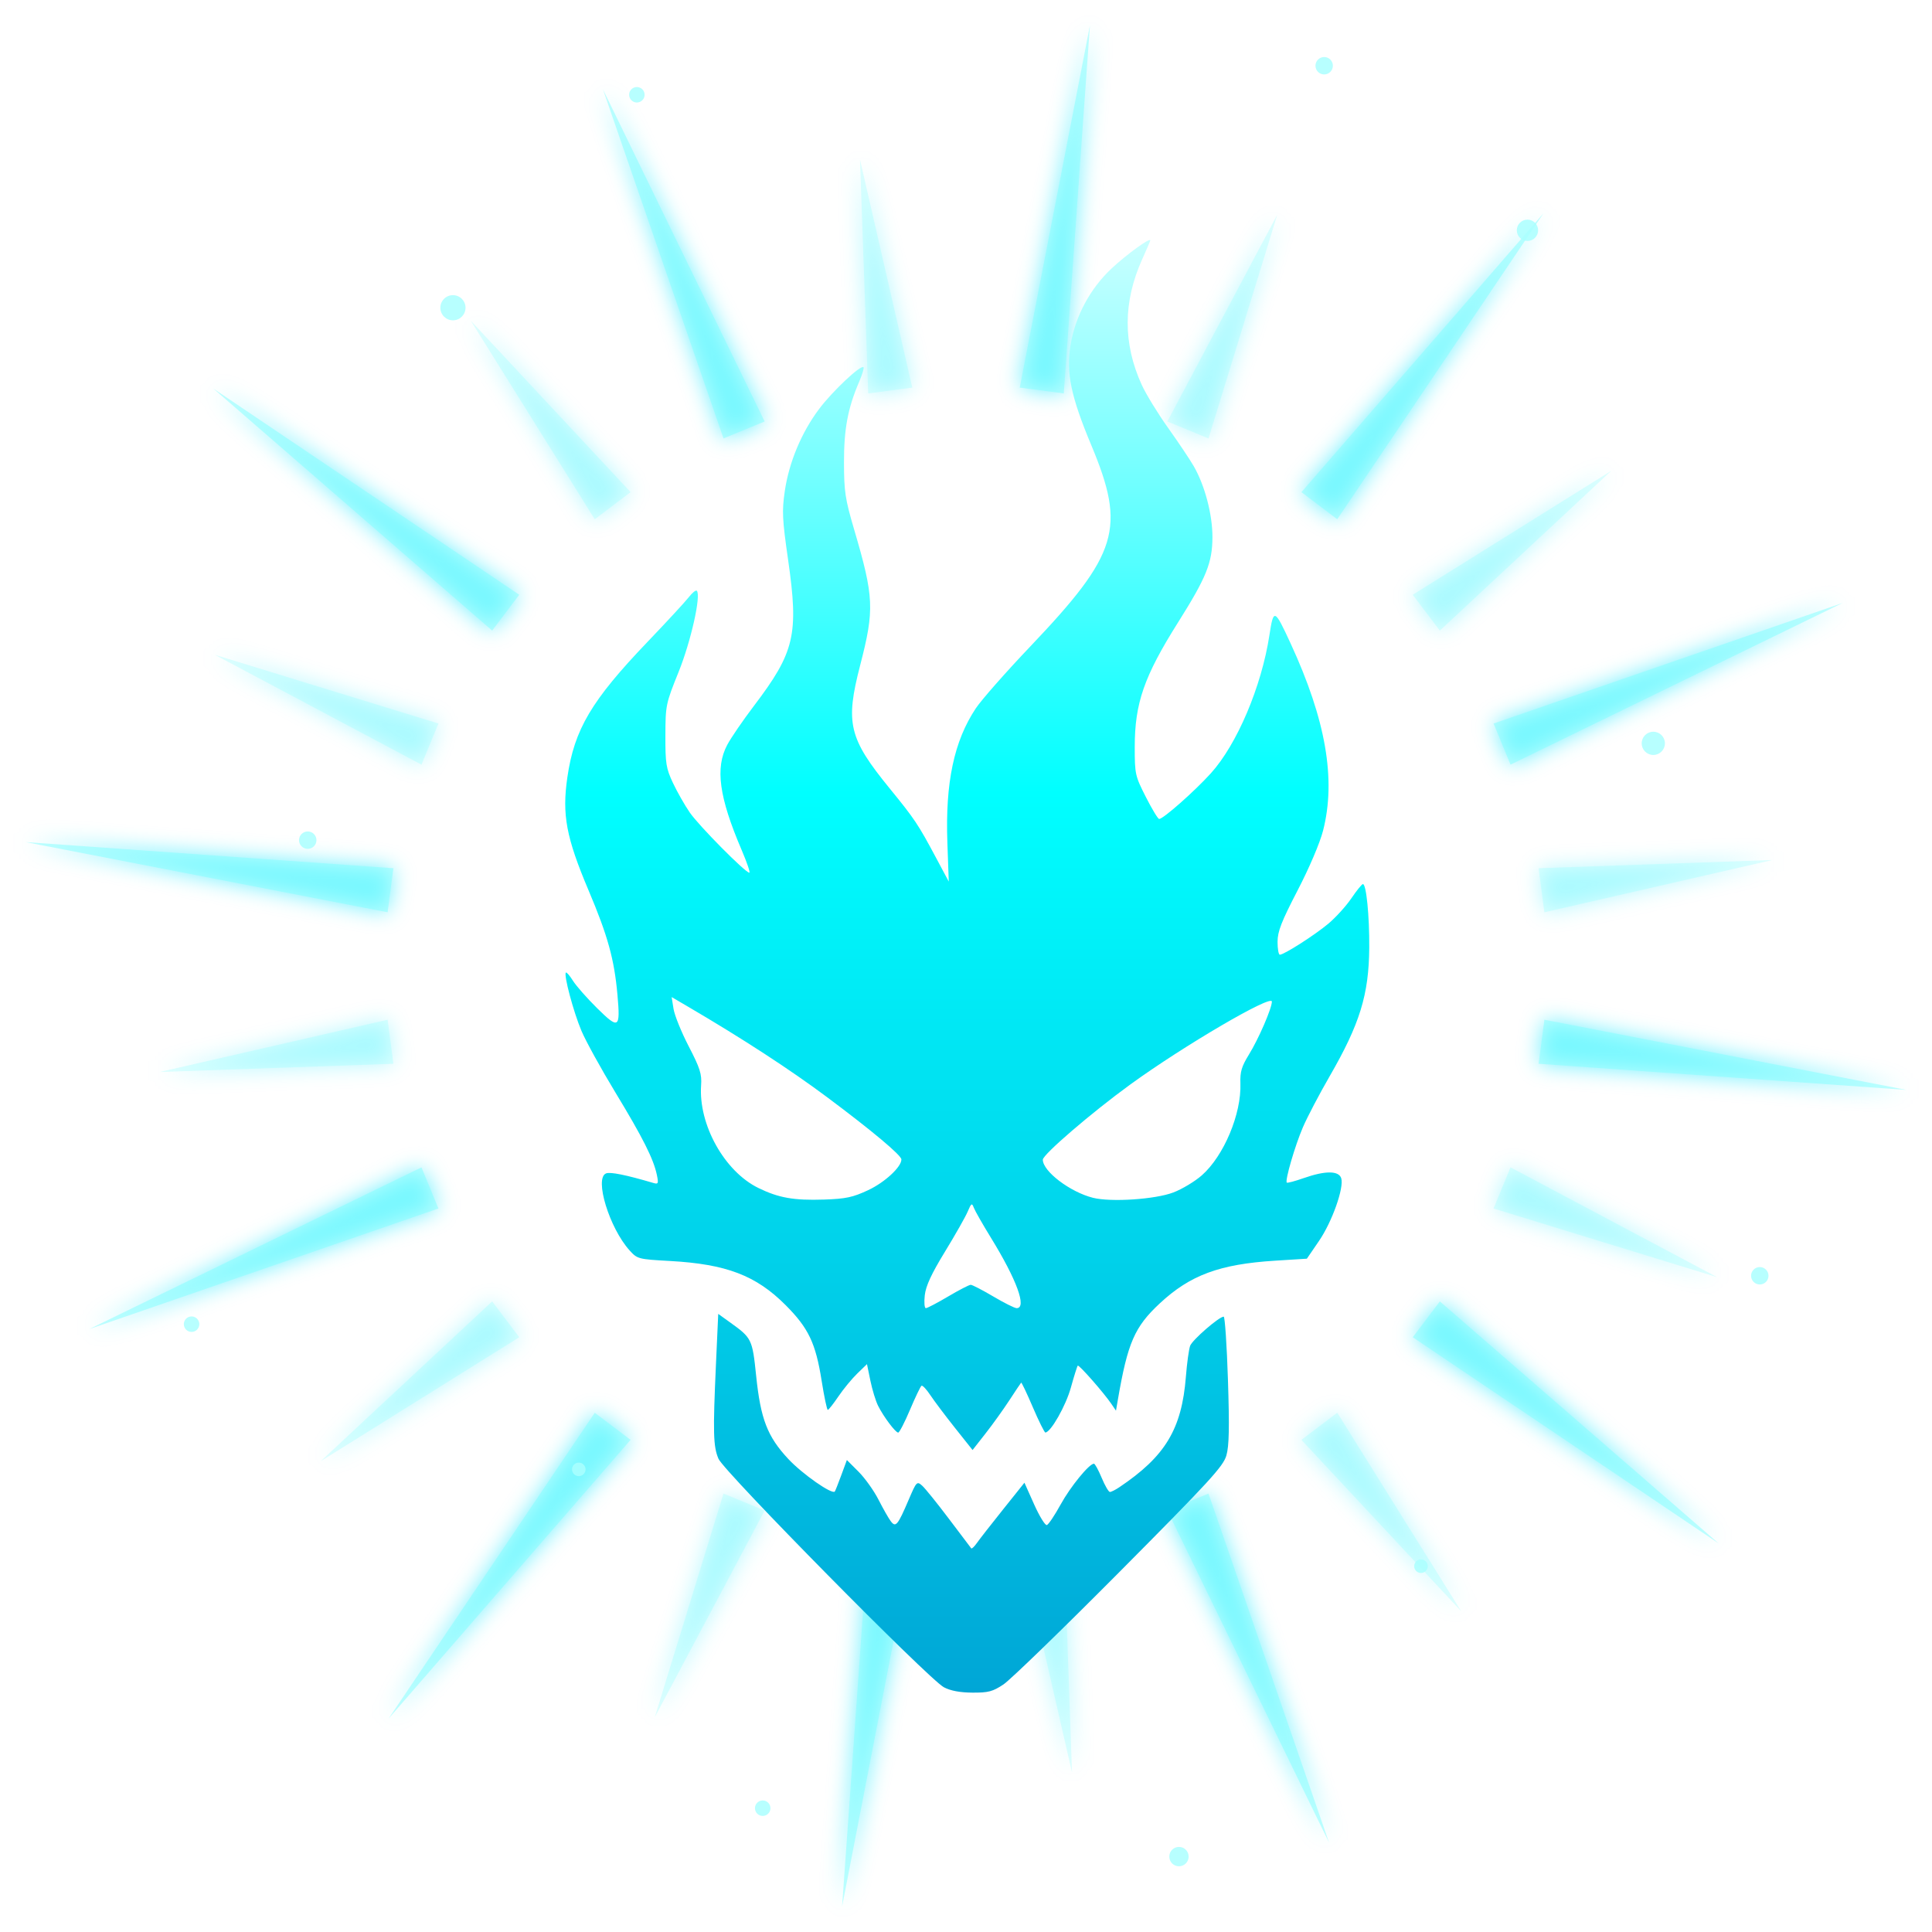
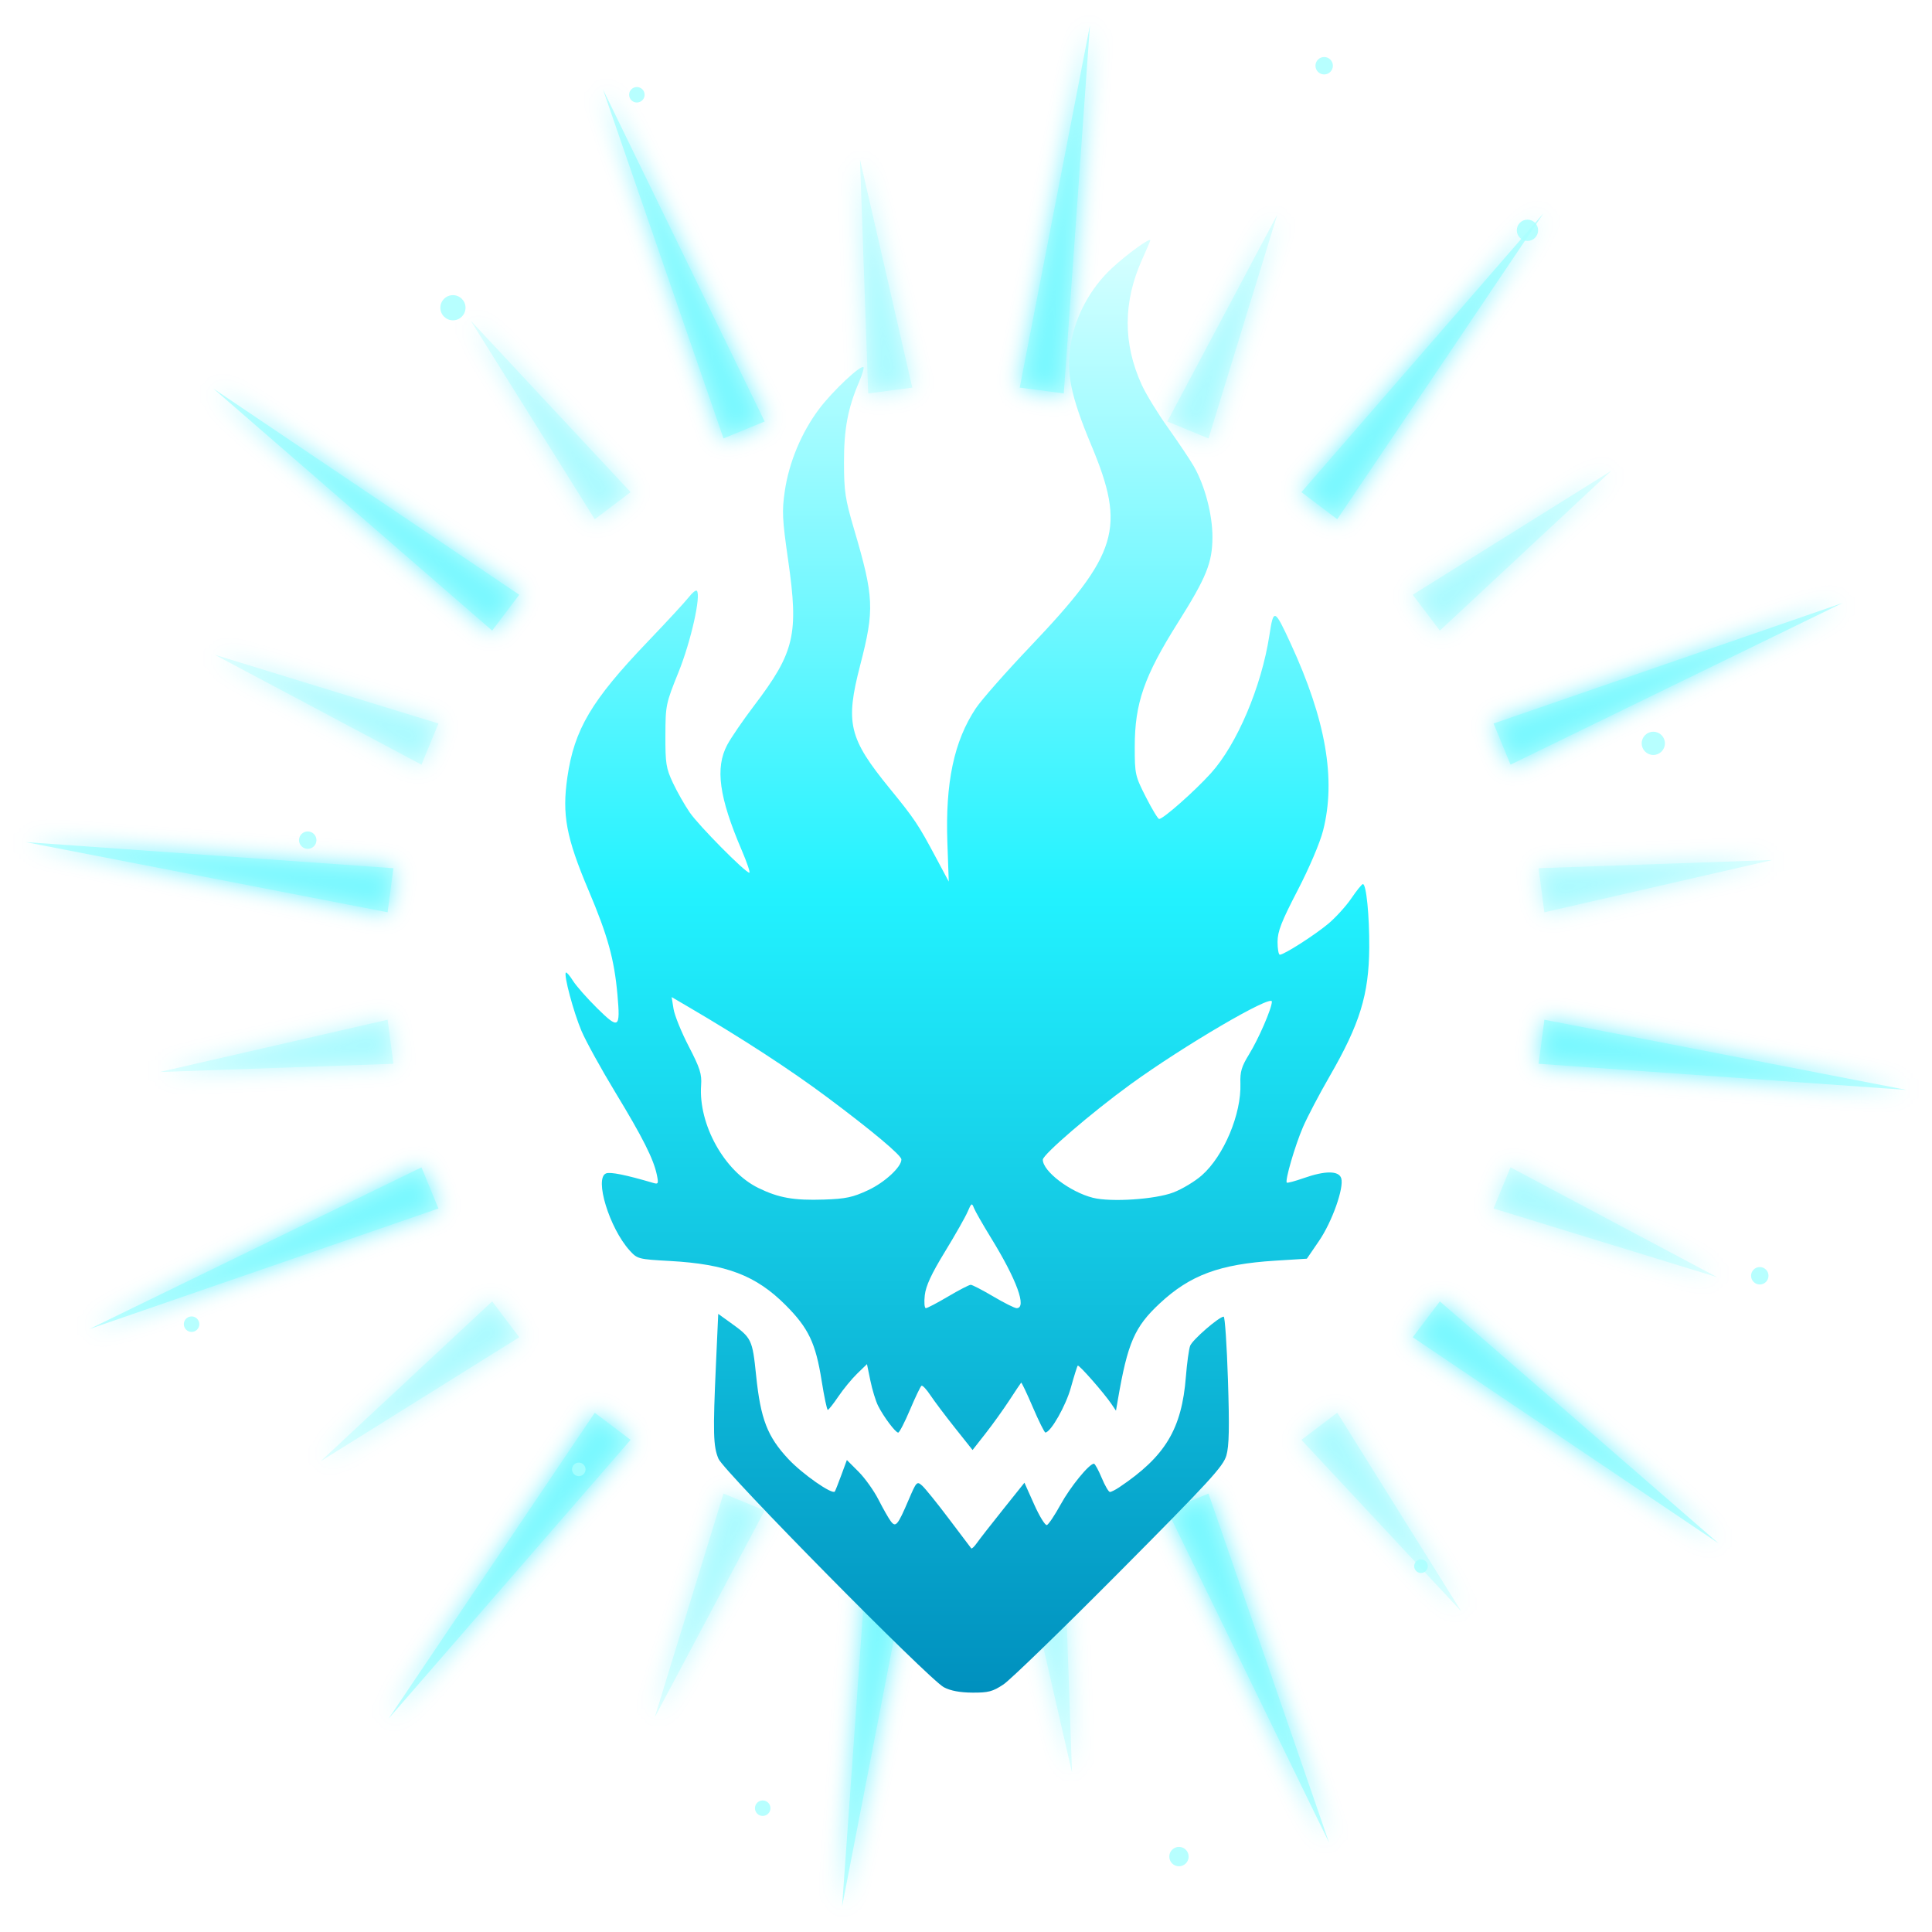
<svg xmlns="http://www.w3.org/2000/svg" viewBox="0 0 399.16 399.16" width="399.16" height="399.16" version="1.1" id="svg150">
  <defs id="defs12">
    <radialGradient id="bg" cx="0.5" cy="0.46" r="0.6">
      <stop offset="0" stop-color="#08323d" id="stop1" />
      <stop offset="0.55" stop-color="#051a24" id="stop2" />
      <stop offset="1" stop-color="#02080d" id="stop3" />
    </radialGradient>
    <radialGradient id="aura" cx="0.5" cy="0.5" r="0.5">
      <stop offset="0" stop-color="#00ffff" stop-opacity="0.38" id="stop4" />
      <stop offset="0.6" stop-color="#00c8ff" stop-opacity="0.10" id="stop5" />
      <stop offset="1" stop-color="#00c8ff" stop-opacity="0" id="stop6" />
    </radialGradient>
    <linearGradient id="skull" x1="143.749" y1="42.191" x2="143.749" y2="99.737" gradientTransform="matrix(2.886557,0,0,5.215348,-298.1595,-170.461)" gradientUnits="userSpaceOnUse">
-       <stop offset="0" stop-color="#c9ffff" id="stop7" />
-       <stop offset="0.38" stop-color="#00ffff" id="stop8" />
-       <stop offset="1" stop-color="#00a6d6" id="stop9" />
+       <stop offset="0" stop-color="#d8ffff" id="stop7" />
+       <stop offset="0.45" stop-color="#22f2ff" id="stop8" />
+       <stop offset="1" stop-color="#0090be" id="stop9" />
    </linearGradient>
    <linearGradient id="rim" x1="0" y1="0" x2="1" y2="1">
-       <stop offset="0" stop-color="#7dffff" id="stop10" />
-       <stop offset="1" stop-color="#0090c0" id="stop11" />
+       <stop offset="0" stop-color="#e0ffff" id="stop10" />
+       <stop offset="1" stop-color="#006688" id="stop11" />
    </linearGradient>
    <filter id="glow" x="-0.505" y="-0.279" width="2.009" height="1.558">
      <feGaussianBlur stdDeviation="9" id="feGaussianBlur11" />
    </filter>
    <filter id="soft" x="-0.014" y="-0.014" width="1.027" height="1.027">
      <feGaussianBlur stdDeviation="2.2" id="feGaussianBlur12" />
    </filter>
  </defs>
  <g fill="#00e5ff" filter="url(#soft)" id="g36" transform="translate(-56.42,-56.42)">
    <path d="m 375.5,267.1 74.8,14.5 -76,-5.4 z" opacity="0.55" id="path13" />
    <path d="M 368.5,297.6 411.2,320.3 365,306.1 Z" opacity="0.28" id="path14" />
    <path d="m 353.9,325.3 57.6,50 -63.2,-42.6 z" opacity="0.55" id="path15" />
    <path d="m 332.7,348.3 25.6,41 -33,-35.4 z" opacity="0.28" id="path16" />
    <path d="M 306.1,365 331,437.1 297.6,368.5 Z" opacity="0.55" id="path17" />
    <path d="m 276.2,374.3 1.7,48.3 -10.8,-47.1 z" opacity="0.28" id="path18" />
    <path d="m 244.9,375.5 -14.5,74.8 5.4,-76 z" opacity="0.55" id="path19" />
    <path d="M 214.4,368.5 191.7,411.2 205.9,365 Z" opacity="0.28" id="path20" />
    <path d="m 186.7,353.9 -50,57.6 42.6,-63.2 z" opacity="0.55" id="path21" />
    <path d="m 163.7,332.7 -41,25.6 35.4,-33 z" opacity="0.28" id="path22" />
    <path d="M 147,306.1 74.9,331 143.5,297.6 Z" opacity="0.55" id="path23" />
    <path d="m 137.7,276.2 -48.3,1.7 47.1,-10.8 z" opacity="0.28" id="path24" />
    <path d="m 136.5,244.9 -74.8,-14.5 76,5.4 z" opacity="0.55" id="path25" />
    <path d="M 143.5,214.4 100.8,191.7 147,205.9 Z" opacity="0.28" id="path26" />
    <path d="m 158.1,186.7 -57.6,-50 63.2,42.6 z" opacity="0.55" id="path27" />
    <path d="m 179.3,163.7 -25.6,-41 33,35.4 z" opacity="0.28" id="path28" />
    <path d="M 205.9,147 181,74.9 l 33.4,68.6 z" opacity="0.55" id="path29" />
    <path d="m 235.8,137.7 -1.7,-48.3 10.8,47.1 z" opacity="0.28" id="path30" />
    <path d="m 267.1,136.5 14.5,-74.8 -5.4,76 z" opacity="0.55" id="path31" />
    <path d="M 297.6,143.5 320.3,100.8 306.1,147 Z" opacity="0.28" id="path32" />
    <path d="m 325.3,158.1 50,-57.6 -42.6,63.2 z" opacity="0.55" id="path33" />
    <path d="m 348.3,179.3 41,-25.6 -35.4,33 z" opacity="0.28" id="path34" />
    <path d="M 365,205.9 437.1,181 368.5,214.4 Z" opacity="0.55" id="path35" />
    <path d="m 374.3,235.8 48.3,-1.7 -47.1,10.8 z" opacity="0.28" id="path36" />
  </g>
  <g fill="#7dffff" opacity="0.9" id="g60" transform="translate(-56.42,-56.42)">
    <path d="m 375.5,267.1 74.8,14.5 -76,-5.4 z" opacity="0.55" id="path37" />
    <path d="M 368.5,297.6 411.2,320.3 365,306.1 Z" opacity="0.28" id="path38" />
    <path d="m 353.9,325.3 57.6,50 -63.2,-42.6 z" opacity="0.55" id="path39" />
    <path d="m 332.7,348.3 25.6,41 -33,-35.4 z" opacity="0.28" id="path40" />
    <path d="M 306.1,365 331,437.1 297.6,368.5 Z" opacity="0.55" id="path41" />
    <path d="m 276.2,374.3 1.7,48.3 -10.8,-47.1 z" opacity="0.28" id="path42" />
    <path d="m 244.9,375.5 -14.5,74.8 5.4,-76 z" opacity="0.55" id="path43" />
    <path d="M 214.4,368.5 191.7,411.2 205.9,365 Z" opacity="0.28" id="path44" />
    <path d="m 186.7,353.9 -50,57.6 42.6,-63.2 z" opacity="0.55" id="path45" />
    <path d="m 163.7,332.7 -41,25.6 35.4,-33 z" opacity="0.28" id="path46" />
    <path d="M 147,306.1 74.9,331 143.5,297.6 Z" opacity="0.55" id="path47" />
    <path d="m 137.7,276.2 -48.3,1.7 47.1,-10.8 z" opacity="0.28" id="path48" />
    <path d="m 136.5,244.9 -74.8,-14.5 76,5.4 z" opacity="0.55" id="path49" />
    <path d="M 143.5,214.4 100.8,191.7 147,205.9 Z" opacity="0.28" id="path50" />
    <path d="m 158.1,186.7 -57.6,-50 63.2,42.6 z" opacity="0.55" id="path51" />
    <path d="m 179.3,163.7 -25.6,-41 33,35.4 z" opacity="0.28" id="path52" />
    <path d="M 205.9,147 181,74.9 l 33.4,68.6 z" opacity="0.55" id="path53" />
    <path d="m 235.8,137.7 -1.7,-48.3 10.8,47.1 z" opacity="0.28" id="path54" />
    <path d="m 267.1,136.5 14.5,-74.8 -5.4,76 z" opacity="0.55" id="path55" />
    <path d="M 297.6,143.5 320.3,100.8 306.1,147 Z" opacity="0.28" id="path56" />
    <path d="m 325.3,158.1 50,-57.6 -42.6,63.2 z" opacity="0.55" id="path57" />
    <path d="m 348.3,179.3 41,-25.6 -35.4,33 z" opacity="0.28" id="path58" />
    <path d="M 365,205.9 437.1,181 368.5,214.4 Z" opacity="0.55" id="path59" />
    <path d="m 374.3,235.8 48.3,-1.7 -47.1,10.8 z" opacity="0.28" id="path60" />
  </g>
  <g fill="#aaffff" opacity="0.85" id="g148" transform="translate(-56.42,-56.42)">
    <circle cx="150" cy="120" r="2.6" id="circle137" />
    <circle cx="372" cy="104" r="2.2" id="circle138" />
    <circle cx="120" cy="230" r="1.8" id="circle139" />
    <circle cx="398" cy="210" r="2.4" id="circle140" />
    <circle cx="188" cy="76" r="1.6" id="circle141" />
    <circle cx="330" cy="70" r="1.8" id="circle142" />
    <circle cx="96" cy="330" r="1.6" id="circle143" />
    <circle cx="420" cy="320" r="1.8" id="circle144" />
    <circle cx="214" cy="430" r="1.6" id="circle145" />
    <circle cx="300" cy="440" r="2" id="circle146" />
    <circle cx="176" cy="360" r="1.4" id="circle147" />
    <circle cx="350" cy="380" r="1.4" id="circle148" />
  </g>
-   <path d="m 195.004,348.592 c -3.115,-1.653 -45.432,-44.552 -46.564,-47.206 -1.085,-2.541 -1.16,-5.371 -0.518,-19.567 l 0.468,-10.362 2.564,1.841 c 4.353,3.126 4.495,3.42 5.263,10.88 0.928,9.014 2.323,12.627 6.671,17.275 2.888,3.087 9.015,7.374 9.585,6.706 0.095,-0.113 0.696,-1.624 1.334,-3.358 l 1.16,-3.154 2.407,2.407 c 1.324,1.324 3.182,3.926 4.129,5.784 0.947,1.857 2.086,3.86 2.531,4.451 1.024,1.362 1.434,0.873 3.694,-4.415 1.623,-3.797 1.714,-3.892 2.802,-2.921 0.618,0.552 3.104,3.632 5.524,6.845 2.42,3.213 4.494,5.958 4.61,6.099 0.116,0.141 0.642,-0.359 1.17,-1.113 0.528,-0.753 2.953,-3.863 5.39,-6.909 l 4.43,-5.539 2.002,4.476 c 1.101,2.462 2.285,4.384 2.63,4.272 0.346,-0.113 1.627,-2.025 2.848,-4.25 2.008,-3.661 5.898,-8.428 6.877,-8.428 0.213,0 0.934,1.315 1.602,2.921 0.667,1.607 1.433,2.921 1.701,2.921 0.267,0 1.137,-0.436 1.931,-0.97 9.517,-6.388 12.909,-12.017 13.765,-22.842 0.222,-2.81 0.618,-5.684 0.878,-6.387 0.453,-1.22 5.981,-6.024 6.933,-6.024 0.25,0 0.646,5.869 0.878,13.042 0.321,9.885 0.243,13.668 -0.32,15.629 -0.651,2.263 -3.414,5.274 -22.11,24.092 -11.751,11.828 -22.528,22.279 -23.949,23.224 -2.22,1.476 -3.124,1.714 -6.427,1.692 -2.58,-0.019 -4.516,-0.383 -5.888,-1.111 z m 2.293,-53.59 c -2,-2.516 -4.286,-5.556 -5.081,-6.755 -0.795,-1.2 -1.617,-2.075 -1.827,-1.945 -0.21,0.13 -1.28,2.36 -2.377,4.957 -1.097,2.596 -2.195,4.721 -2.438,4.721 -0.567,0 -3.023,-3.274 -4.164,-5.55 -0.483,-0.964 -1.196,-3.292 -1.584,-5.174 l -0.705,-3.421 -2.01,1.948 c -1.106,1.072 -2.856,3.196 -3.889,4.721 -1.034,1.525 -2.021,2.779 -2.195,2.788 -0.173,0.004 -0.748,-2.712 -1.277,-6.045 -1.232,-7.764 -2.706,-10.858 -7.433,-15.599 -6.124,-6.142 -12.254,-8.48 -23.931,-9.125 -6.507,-0.36 -6.704,-0.411 -8.301,-2.173 -4.182,-4.614 -7.346,-14.968 -4.865,-15.92 0.898,-0.344 4.06,0.296 9.818,1.989 0.961,0.282 1.04,0.088 0.677,-1.664 -0.679,-3.284 -2.905,-7.709 -8.575,-17.054 -2.965,-4.886 -6.125,-10.625 -7.023,-12.754 -1.639,-3.888 -3.68,-11.53 -3.205,-12.004 0.14,-0.14 0.795,0.614 1.457,1.675 0.661,1.061 2.916,3.621 5.01,5.688 4.476,4.418 4.813,4.195 4.19,-2.774 -0.657,-7.35 -1.992,-12.179 -5.962,-21.562 -4.631,-10.946 -5.509,-15.624 -4.388,-23.375 1.432,-9.901 4.97,-15.874 16.607,-28.029 3.936,-4.111 7.747,-8.238 8.469,-9.171 0.722,-0.933 1.472,-1.536 1.667,-1.341 0.924,0.924 -1.213,10.458 -3.757,16.766 -2.644,6.555 -2.711,6.875 -2.729,13.146 -0.019,5.772 0.14,6.767 1.547,9.768 0.861,1.837 2.43,4.598 3.487,6.135 1.879,2.733 11.479,12.434 12.305,12.434 0.23,0 -0.481,-2.098 -1.578,-4.663 -4.684,-10.943 -5.515,-16.995 -2.986,-21.752 0.77,-1.449 3.245,-5.063 5.498,-8.032 8.443,-11.121 9.295,-14.746 7.084,-30.137 -1.216,-8.461 -1.296,-10.11 -0.693,-14.247 0.867,-5.949 3.456,-12.142 7.101,-16.99 2.767,-3.68 8.606,-9.169 9.162,-8.613 0.15,0.15 -0.256,1.506 -0.902,3.013 -2.338,5.454 -3.142,9.747 -3.13,16.706 0.015,5.958 0.246,7.513 2.076,13.73 4.137,14.052 4.252,16.6 1.27,28.118 -3.105,11.995 -2.363,15.086 6.122,25.49 5.159,6.326 5.85,7.36 9.583,14.352 l 2.596,4.861 -0.286,-8.075 c -0.439,-12.398 1.367,-20.932 5.865,-27.708 1.152,-1.735 6.19,-7.46 11.195,-12.72 18.28,-19.211 19.873,-24.453 12.667,-41.671 -4.226,-10.096 -5.227,-14.97 -4.266,-20.769 0.975,-5.887 4.049,-11.599 8.464,-15.729 3.113,-2.912 7.999,-6.456 7.999,-5.803 0,0.106 -0.757,1.871 -1.682,3.924 -3.959,8.785 -3.985,17.39 -0.079,25.934 0.881,1.928 3.331,5.929 5.444,8.891 2.113,2.962 4.491,6.511 5.286,7.887 2.296,3.974 3.886,10.01 3.871,14.686 -0.019,5.271 -1.237,8.29 -7.12,17.63 -6.997,11.108 -8.932,16.673 -8.932,25.689 0,5.644 0.078,5.996 2.299,10.37 1.265,2.49 2.5,4.528 2.745,4.528 0.84,0 7.277,-5.685 10.659,-9.415 5.414,-5.97 10.492,-17.934 12.117,-28.546 0.858,-5.602 1.051,-5.527 4.386,1.7 7.282,15.782 9.413,28.072 6.703,38.667 -0.648,2.533 -2.841,7.681 -5.258,12.341 -3.355,6.469 -4.147,8.501 -4.147,10.646 0,1.458 0.213,2.65 0.472,2.65 0.872,0 7.195,-4.042 10.011,-6.399 1.534,-1.284 3.68,-3.649 4.77,-5.256 1.09,-1.607 2.16,-2.928 2.378,-2.936 0.702,-0.027 1.358,6.528 1.313,13.13 -0.068,9.694 -1.939,15.771 -8.198,26.605 -2.128,3.683 -4.604,8.405 -5.503,10.494 -1.642,3.815 -3.746,11.039 -3.335,11.45 0.121,0.121 1.707,-0.303 3.524,-0.941 4.421,-1.554 7.223,-1.541 7.723,0.035 0.616,1.943 -1.879,8.989 -4.586,12.948 l -2.513,3.675 -6.566,0.412 c -11.477,0.722 -17.554,2.975 -23.841,8.838 -5.195,4.846 -6.611,8.105 -8.641,19.888 l -0.39,2.264 -0.941,-1.387 c -1.566,-2.309 -6.71,-8.164 -6.956,-7.918 -0.126,0.126 -0.768,2.172 -1.426,4.546 -1.038,3.746 -4.14,9.212 -5.261,9.27 -0.193,0.004 -1.361,-2.341 -2.596,-5.225 -1.235,-2.883 -2.32,-5.168 -2.412,-5.076 -0.092,0.092 -1.186,1.728 -2.432,3.636 -1.246,1.908 -3.466,5.002 -4.935,6.875 l -2.67,3.405 z m -1.408,-27.143 c 2.244,-1.327 4.343,-2.413 4.665,-2.413 0.321,0 2.42,1.086 4.665,2.413 2.244,1.327 4.413,2.413 4.82,2.413 2.17,0 0.035,-5.861 -5.289,-14.515 -1.711,-2.782 -3.309,-5.583 -3.551,-6.226 -0.394,-1.046 -0.526,-0.964 -1.268,0.786 -0.455,1.075 -2.569,4.804 -4.698,8.287 -2.802,4.585 -3.953,7.068 -4.17,9 -0.166,1.467 -0.068,2.668 0.223,2.668 0.287,0 2.36,-1.086 4.604,-2.413 z M 179.375,245.888 c 3.426,-1.603 6.879,-4.798 6.857,-6.344 -0.015,-0.858 -6.047,-5.915 -15.336,-12.851 -7.626,-5.695 -17.515,-12.132 -28.696,-18.681 l -3.434,-2.012 0.389,2.436 c 0.214,1.34 1.627,4.825 3.14,7.744 2.333,4.501 2.721,5.72 2.558,8.023 -0.578,8.126 4.812,17.806 11.826,21.237 4.184,2.047 7.348,2.606 13.577,2.396 4.494,-0.151 5.94,-0.46 9.119,-1.948 z m 63.038,0.483 c 1.815,-0.693 4.463,-2.285 5.885,-3.537 4.556,-4.011 8.204,-12.704 7.976,-19.01 -0.086,-2.375 0.243,-3.486 1.76,-5.945 2.007,-3.252 4.741,-9.564 4.741,-10.945 0,-1.547 -18.204,9.108 -29.212,17.098 -7.992,5.802 -18.112,14.497 -18.112,15.563 0,2.403 5.631,6.683 10.361,7.875 3.706,0.934 12.866,0.327 16.6,-1.1 z" fill="url(#skull)" id="path149" style="fill:url(#skull);stroke-width:3.88" />
+   <path d="m 195.004,348.592 c -3.115,-1.653 -45.432,-44.552 -46.564,-47.206 -1.085,-2.541 -1.16,-5.371 -0.518,-19.567 l 0.468,-10.362 2.564,1.841 c 4.353,3.126 4.495,3.42 5.263,10.88 0.928,9.014 2.323,12.627 6.671,17.275 2.888,3.087 9.015,7.374 9.585,6.706 0.095,-0.113 0.696,-1.624 1.334,-3.358 l 1.16,-3.154 2.407,2.407 c 1.324,1.324 3.182,3.926 4.129,5.784 0.947,1.857 2.086,3.86 2.531,4.451 1.024,1.362 1.434,0.873 3.694,-4.415 1.623,-3.797 1.714,-3.892 2.802,-2.921 0.618,0.552 3.104,3.632 5.524,6.845 2.42,3.213 4.494,5.958 4.61,6.099 0.116,0.141 0.642,-0.359 1.17,-1.113 0.528,-0.753 2.953,-3.863 5.39,-6.909 l 4.43,-5.539 2.002,4.476 c 1.101,2.462 2.285,4.384 2.63,4.272 0.346,-0.113 1.627,-2.025 2.848,-4.25 2.008,-3.661 5.898,-8.428 6.877,-8.428 0.213,0 0.934,1.315 1.602,2.921 0.667,1.607 1.433,2.921 1.701,2.921 0.267,0 1.137,-0.436 1.931,-0.97 9.517,-6.388 12.909,-12.017 13.765,-22.842 0.222,-2.81 0.618,-5.684 0.878,-6.387 0.453,-1.22 5.981,-6.024 6.933,-6.024 0.25,0 0.646,5.869 0.878,13.042 0.321,9.885 0.243,13.668 -0.32,15.629 -0.651,2.263 -3.414,5.274 -22.11,24.092 -11.751,11.828 -22.528,22.279 -23.949,23.224 -2.22,1.476 -3.124,1.714 -6.427,1.692 -2.58,-0.019 -4.516,-0.383 -5.888,-1.111 z m 2.293,-53.59 c -2,-2.516 -4.286,-5.556 -5.081,-6.755 -0.795,-1.2 -1.617,-2.075 -1.827,-1.945 -0.21,0.13 -1.28,2.36 -2.377,4.957 -1.097,2.596 -2.195,4.721 -2.438,4.721 -0.567,0 -3.023,-3.274 -4.164,-5.55 -0.483,-0.964 -1.196,-3.292 -1.584,-5.174 l -0.705,-3.421 -2.01,1.948 c -1.106,1.072 -2.856,3.196 -3.889,4.721 -1.034,1.525 -2.021,2.779 -2.195,2.788 -0.173,0.004 -0.748,-2.712 -1.277,-6.045 -1.232,-7.764 -2.706,-10.858 -7.433,-15.599 -6.124,-6.142 -12.254,-8.48 -23.931,-9.125 -6.507,-0.36 -6.704,-0.411 -8.301,-2.173 -4.182,-4.614 -7.346,-14.968 -4.865,-15.92 0.898,-0.344 4.06,0.296 9.818,1.989 0.961,0.282 1.04,0.088 0.677,-1.664 -0.679,-3.284 -2.905,-7.709 -8.575,-17.054 -2.965,-4.886 -6.125,-10.625 -7.023,-12.754 -1.639,-3.888 -3.68,-11.53 -3.205,-12.004 0.14,-0.14 0.795,0.614 1.457,1.675 0.661,1.061 2.916,3.621 5.01,5.688 4.476,4.418 4.813,4.195 4.19,-2.774 -0.657,-7.35 -1.992,-12.179 -5.962,-21.562 -4.631,-10.946 -5.509,-15.624 -4.388,-23.375 1.432,-9.901 4.97,-15.874 16.607,-28.029 3.936,-4.111 7.747,-8.238 8.469,-9.171 0.722,-0.933 1.472,-1.536 1.667,-1.341 0.924,0.924 -1.213,10.458 -3.757,16.766 -2.644,6.555 -2.711,6.875 -2.729,13.146 -0.019,5.772 0.14,6.767 1.547,9.768 0.861,1.837 2.43,4.598 3.487,6.135 1.879,2.733 11.479,12.434 12.305,12.434 0.23,0 -0.481,-2.098 -1.578,-4.663 -4.684,-10.943 -5.515,-16.995 -2.986,-21.752 0.77,-1.449 3.245,-5.063 5.498,-8.032 8.443,-11.121 9.295,-14.746 7.084,-30.137 -1.216,-8.461 -1.296,-10.11 -0.693,-14.247 0.867,-5.949 3.456,-12.142 7.101,-16.99 2.767,-3.68 8.606,-9.169 9.162,-8.613 0.15,0.15 -0.256,1.506 -0.902,3.013 -2.338,5.454 -3.142,9.747 -3.13,16.706 0.015,5.958 0.246,7.513 2.076,13.73 4.137,14.052 4.252,16.6 1.27,28.118 -3.105,11.995 -2.363,15.086 6.122,25.49 5.159,6.326 5.85,7.36 9.583,14.352 l 2.596,4.861 -0.286,-8.075 c -0.439,-12.398 1.367,-20.932 5.865,-27.708 1.152,-1.735 6.19,-7.46 11.195,-12.72 18.28,-19.211 19.873,-24.453 12.667,-41.671 -4.226,-10.096 -5.227,-14.97 -4.266,-20.769 0.975,-5.887 4.049,-11.599 8.464,-15.729 3.113,-2.912 7.999,-6.456 7.999,-5.803 0,0.106 -0.757,1.871 -1.682,3.924 -3.959,8.785 -3.985,17.39 -0.079,25.934 0.881,1.928 3.331,5.929 5.444,8.891 2.113,2.962 4.491,6.511 5.286,7.887 2.296,3.974 3.886,10.01 3.871,14.686 -0.019,5.271 -1.237,8.29 -7.12,17.63 -6.997,11.108 -8.932,16.673 -8.932,25.689 0,5.644 0.078,5.996 2.299,10.37 1.265,2.49 2.5,4.528 2.745,4.528 0.84,0 7.277,-5.685 10.659,-9.415 5.414,-5.97 10.492,-17.934 12.117,-28.546 0.858,-5.602 1.051,-5.527 4.386,1.7 7.282,15.782 9.413,28.072 6.703,38.667 -0.648,2.533 -2.841,7.681 -5.258,12.341 -3.355,6.469 -4.147,8.501 -4.147,10.646 0,1.458 0.213,2.65 0.472,2.65 0.872,0 7.195,-4.042 10.011,-6.399 1.534,-1.284 3.68,-3.649 4.77,-5.256 1.09,-1.607 2.16,-2.928 2.378,-2.936 0.702,-0.027 1.358,6.528 1.313,13.13 -0.068,9.694 -1.939,15.771 -8.198,26.605 -2.128,3.683 -4.604,8.405 -5.503,10.494 -1.642,3.815 -3.746,11.039 -3.335,11.45 0.121,0.121 1.707,-0.303 3.524,-0.941 4.421,-1.554 7.223,-1.541 7.723,0.035 0.616,1.943 -1.879,8.989 -4.586,12.948 l -2.513,3.675 -6.566,0.412 c -11.477,0.722 -17.554,2.975 -23.841,8.838 -5.195,4.846 -6.611,8.105 -8.641,19.888 l -0.39,2.264 -0.941,-1.387 c -1.566,-2.309 -6.71,-8.164 -6.956,-7.918 -0.126,0.126 -0.768,2.172 -1.426,4.546 -1.038,3.746 -4.14,9.212 -5.261,9.27 -0.193,0.004 -1.361,-2.341 -2.596,-5.225 -1.235,-2.883 -2.32,-5.168 -2.412,-5.076 -0.092,0.092 -1.186,1.728 -2.432,3.636 -1.246,1.908 -3.466,5.002 -4.935,6.875 l -2.67,3.405 z m -1.408,-27.143 c 2.244,-1.327 4.343,-2.413 4.665,-2.413 0.321,0 2.42,1.086 4.665,2.413 2.244,1.327 4.413,2.413 4.82,2.413 2.17,0 0.035,-5.861 -5.289,-14.515 -1.711,-2.782 -3.309,-5.583 -3.551,-6.226 -0.394,-1.046 -0.526,-0.964 -1.268,0.786 -0.455,1.075 -2.569,4.804 -4.698,8.287 -2.802,4.585 -3.953,7.068 -4.17,9 -0.166,1.467 -0.068,2.668 0.223,2.668 0.287,0 2.36,-1.086 4.604,-2.413 z M 179.375,245.888 c 3.426,-1.603 6.879,-4.798 6.857,-6.344 -0.015,-0.858 -6.047,-5.915 -15.336,-12.851 -7.626,-5.695 -17.515,-12.132 -28.696,-18.681 l -3.434,-2.012 0.389,2.436 c 0.214,1.34 1.627,4.825 3.14,7.744 2.333,4.501 2.721,5.72 2.558,8.023 -0.578,8.126 4.812,17.806 11.826,21.237 4.184,2.047 7.348,2.606 13.577,2.396 4.494,-0.151 5.94,-0.46 9.119,-1.948 z m 63.038,0.483 c 1.815,-0.693 4.463,-2.285 5.885,-3.537 4.556,-4.011 8.204,-12.704 7.976,-19.01 -0.086,-2.375 0.243,-3.486 1.76,-5.945 2.007,-3.252 4.741,-9.564 4.741,-10.945 0,-1.547 -18.204,9.108 -29.212,17.098 -7.992,5.802 -18.112,14.497 -18.112,15.563 0,2.403 5.631,6.683 10.361,7.875 3.706,0.934 12.866,0.327 16.6,-1.1 z" fill="url(#skull)" id="path149" />
</svg>
